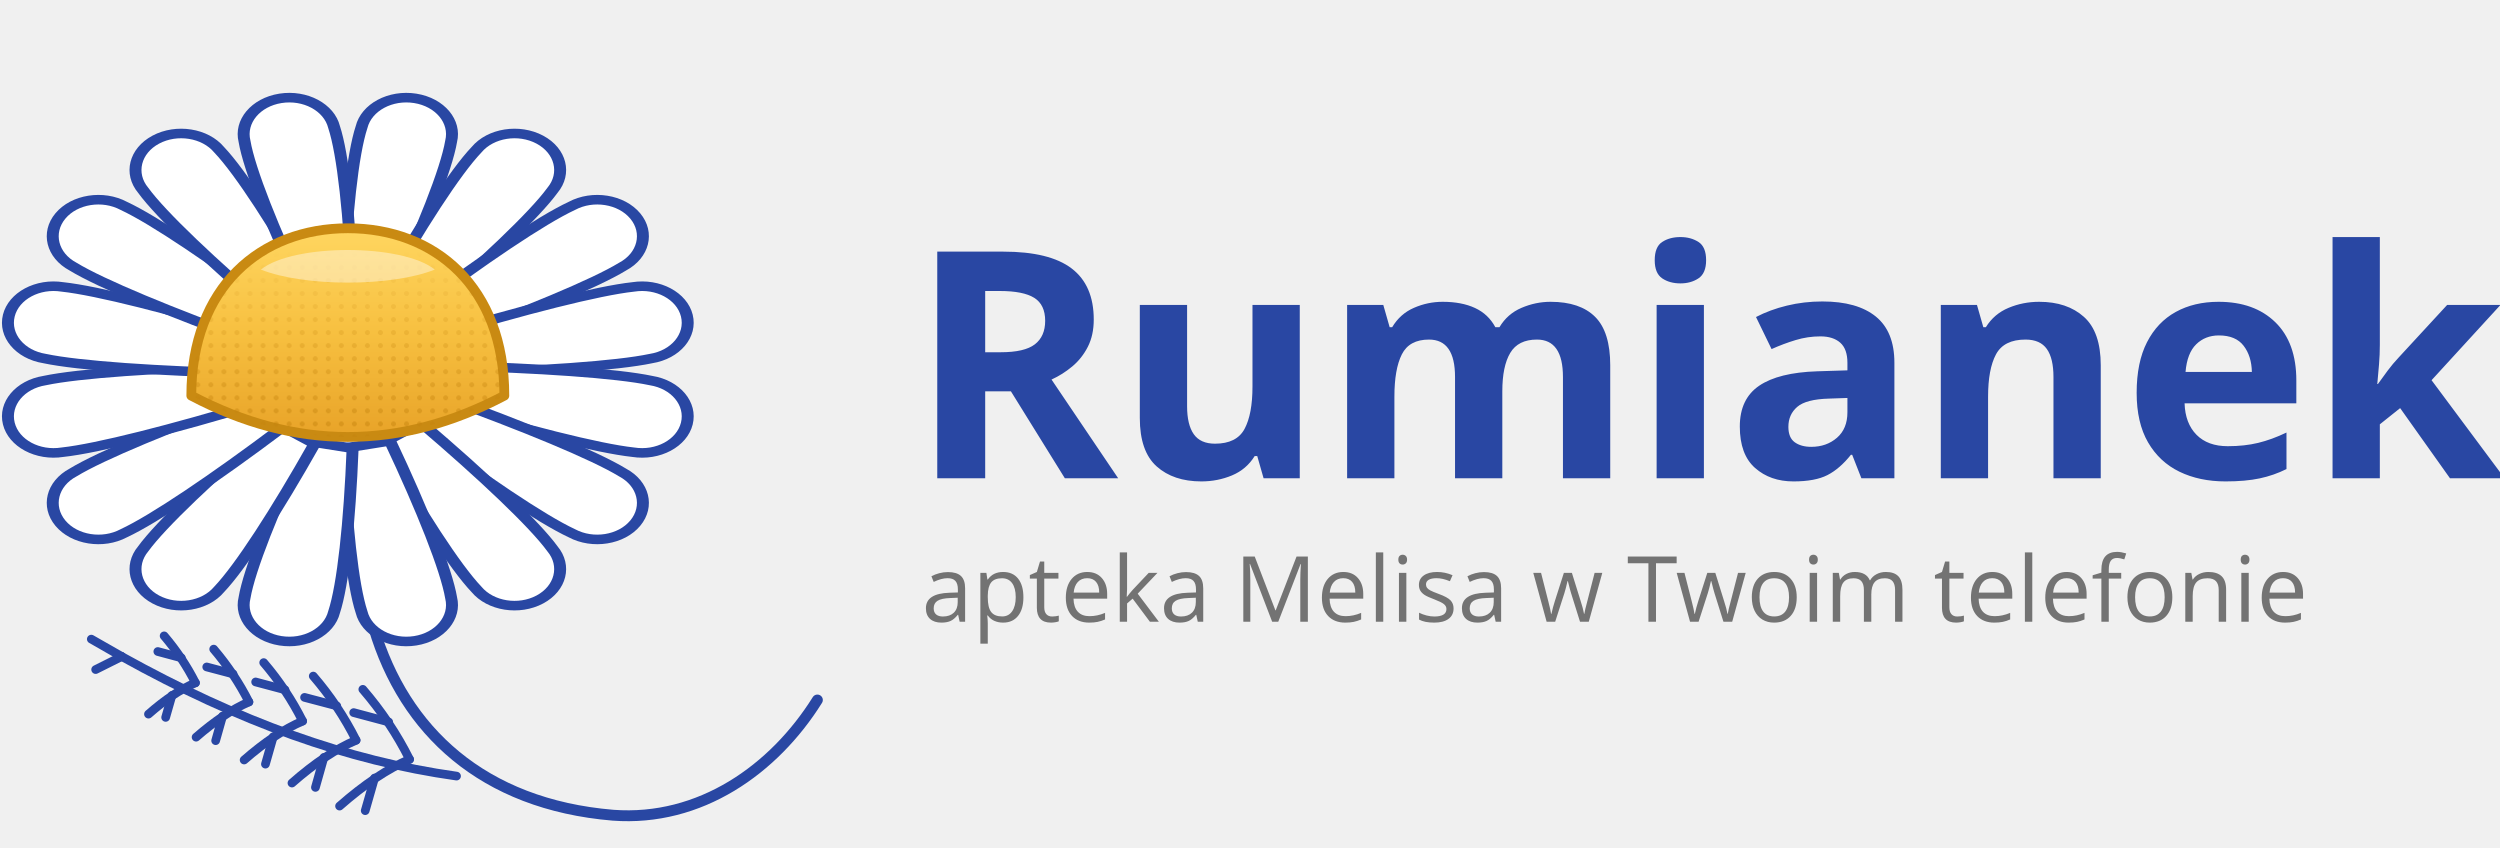
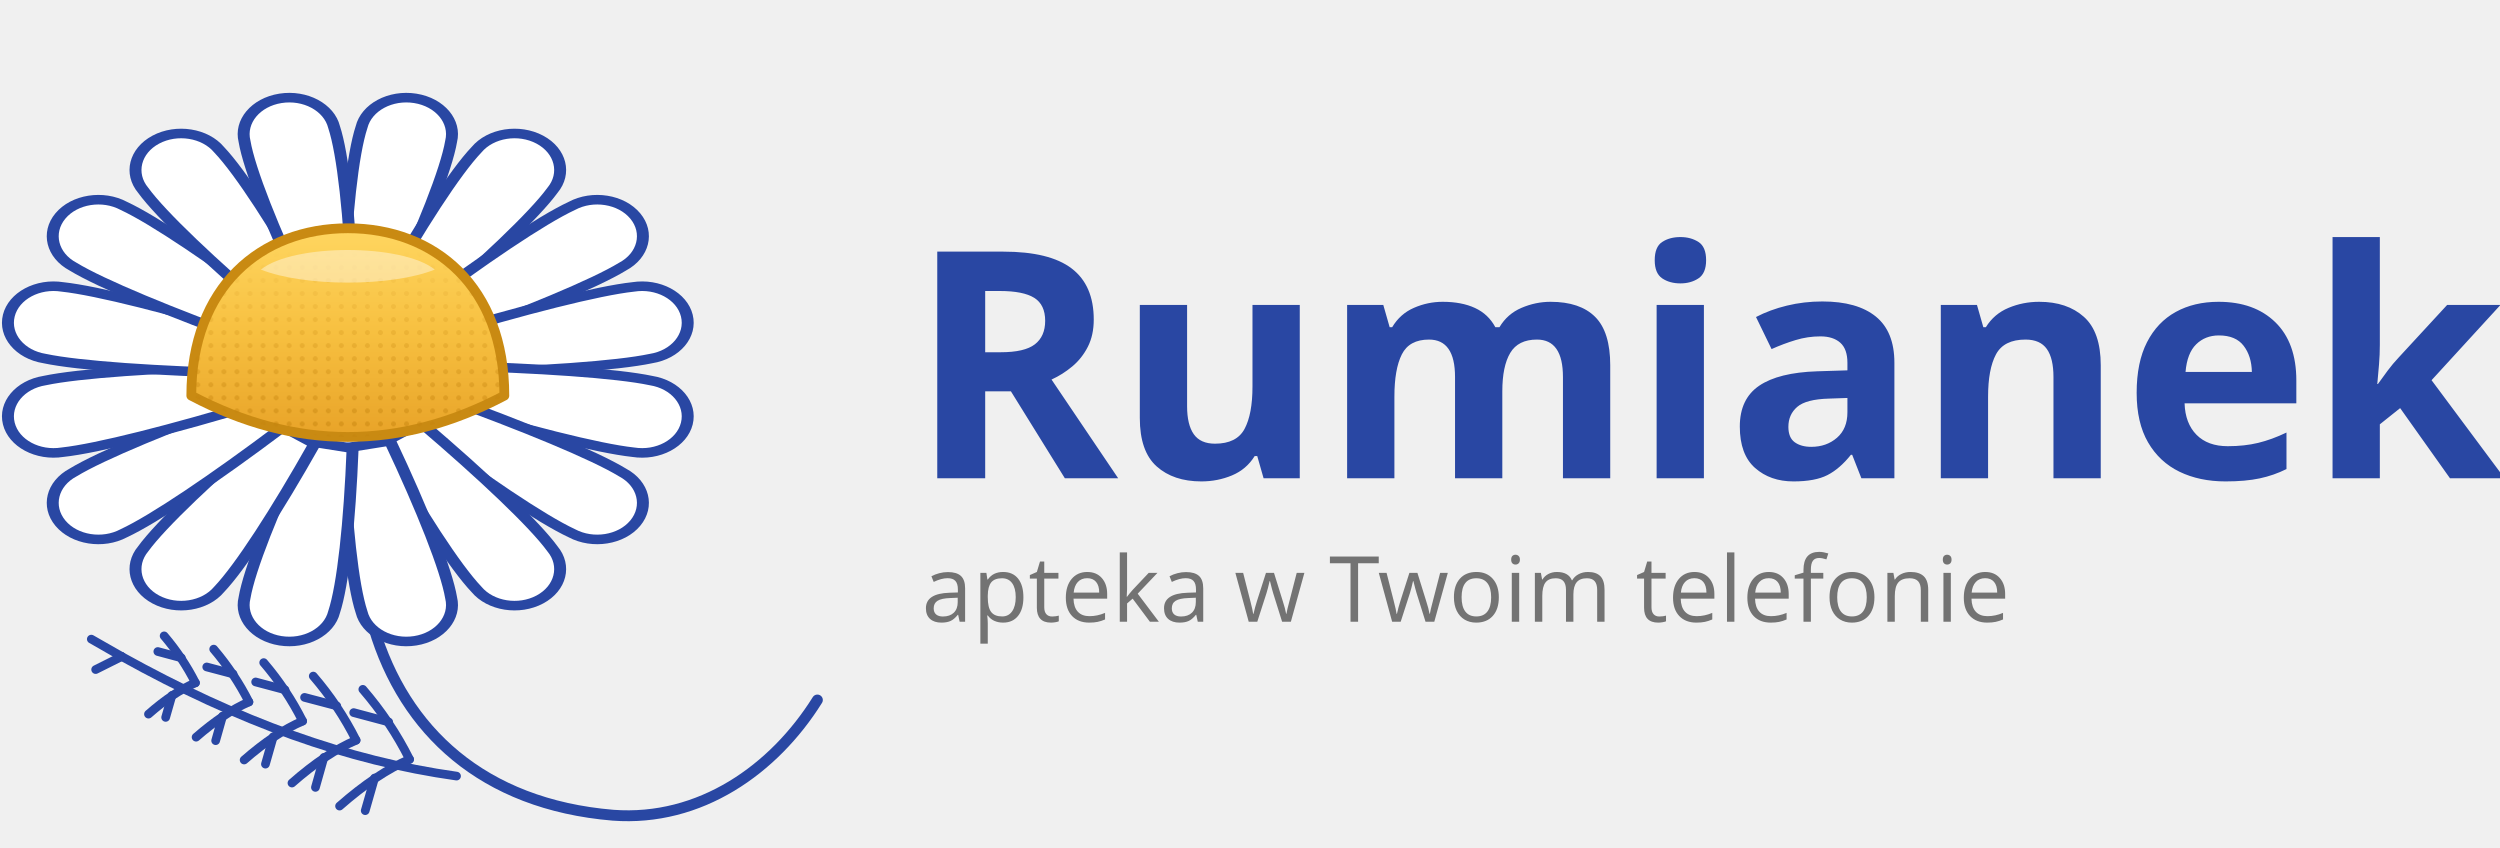
- <svg xmlns="http://www.w3.org/2000/svg" viewBox="40 16 1150 390" role="img" aria-label="Rumianek – apteka Melisa w Twoim telefonie">
+ <svg xmlns="http://www.w3.org/2000/svg" viewBox="40 16 1150 390" role="img" aria-label="Rumianek – apteka w Twoim telefonie">
  <defs>
    <path id="petal" d="M-11,-44 C-18,-86 -22,-122 -21,-138 A21 21 0 0 1 21,-138 C22,-122 18,-86 11,-44 Z" />
    <linearGradient id="dome" x1="0" y1="0" x2="0" y2="1">
      <stop offset="0" stop-color="#FFD660" />
      <stop offset=".5" stop-color="#F7C040" />
      <stop offset="1" stop-color="#E8A328" />
    </linearGradient>
    <pattern id="dots" width="6" height="6" patternUnits="userSpaceOnUse">
      <circle cx="3" cy="3" r="1.15" fill="#C4830E" opacity=".6" />
    </pattern>
    <linearGradient id="fade" x1="0" y1="0" x2="0" y2="1">
      <stop offset=".1" stop-color="#000" />
      <stop offset="1" stop-color="#fff" />
    </linearGradient>
    <mask id="dotmask">
      <rect x="-80" y="-60" width="160" height="120" fill="url(#fade)" />
    </mask>
  </defs>
  <g id="mark">
    <g fill="none" stroke="#2947A3" stroke-width="4" stroke-linecap="round" stroke-linejoin="round">
      <path d="M212,305 C226,352 262,386 322,391 C362,394 396,370 416,338" stroke-width="5" />
      <path d="M250,373 C200,366 150,348 96,318" />
      <path d="M228.4,365.3 q-8.6,-17.2 -21.5,-32.2" />
      <path d="M218.8,348.1 l-16.1,-4.3" />
      <path d="M228.4,365.3 q-15.0,6.4 -32.2,21.5" />
      <path d="M212.3,373.9 l-4.3,15.0" />
      <path d="M203.8,356.5 q-7.9,-15.8 -19.7,-29.5" />
      <path d="M194.9,340.7 l-14.8,-3.9" />
      <path d="M203.8,356.5 q-13.8,5.9 -29.5,19.7" />
      <path d="M189.0,364.4 l-3.9,13.8" />
      <path d="M179.2,347.7 q-7.2,-14.4 -17.9,-26.9" />
      <path d="M171.1,333.3 l-13.5,-3.6" />
      <path d="M179.2,347.7 q-12.6,5.4 -26.9,17.9" />
      <path d="M165.7,354.9 l-3.6,12.6" />
      <path d="M154.5,338.9 q-6.5,-12.9 -16.2,-24.3" />
      <path d="M147.2,326.0 l-12.1,-3.2" />
      <path d="M154.5,338.9 q-11.3,4.9 -24.3,16.2" />
      <path d="M142.4,345.4 l-3.2,11.3" />
      <path d="M129.9,330.1 q-5.8,-11.5 -14.4,-21.6" />
      <path d="M123.4,318.6 l-10.8,-2.9" />
      <path d="M129.9,330.1 q-10.1,4.3 -21.6,14.4" />
      <path d="M119.1,335.9 l-2.9,10.1" />
      <path d="M96,318 l-14,-8" />
      <path d="M96,318 l-12,6" />
    </g>
    <g transform="translate(200 186) scale(1 0.8)" fill="#fff" stroke="#2947A3" stroke-width="5.5" stroke-linejoin="round">
      <use href="#petal" transform="rotate(11.25)" />
      <use href="#petal" transform="rotate(33.75)" />
      <use href="#petal" transform="rotate(56.25)" />
      <use href="#petal" transform="rotate(78.75)" />
      <use href="#petal" transform="rotate(101.25)" />
      <use href="#petal" transform="rotate(123.75)" />
      <use href="#petal" transform="rotate(146.25)" />
      <use href="#petal" transform="rotate(168.75)" />
      <use href="#petal" transform="rotate(191.25)" />
      <use href="#petal" transform="rotate(213.75)" />
      <use href="#petal" transform="rotate(236.25)" />
      <use href="#petal" transform="rotate(258.75)" />
      <use href="#petal" transform="rotate(281.25)" />
      <use href="#petal" transform="rotate(303.75)" />
      <use href="#petal" transform="rotate(326.25)" />
      <use href="#petal" transform="rotate(348.75)" />
    </g>
    <g transform="translate(200 178)">
      <path d="M-72,20 C-72,-30 -40,-57 0,-57 C40,-57 72,-30 72,20 Q0,58 -72,20 Z" fill="url(#dome)" stroke="#C98A12" stroke-width="4.5" stroke-linejoin="round" />
      <path d="M-72,20 C-72,-30 -40,-57 0,-57 C40,-57 72,-30 72,20 Q0,58 -72,20 Z" fill="url(#dots)" mask="url(#dotmask)" />
      <path d="M-40,-38 C-25,-50 25,-50 40,-38 C20,-30 -20,-30 -40,-38 Z" fill="#fff" opacity=".4" />
    </g>
  </g>
  <text x="458" y="236" font-family="Quicksand, sans-serif" font-weight="700" font-size="146" fill="#2947A3" letter-spacing="-1">Rumianek</text>
-   <text x="464" y="302" font-family="'Open Sans', sans-serif" font-size="42" fill="#737373">apteka Melisa w Twoim telefonie</text>
+   <text x="464" y="302" font-family="'Open Sans', sans-serif" font-size="42" fill="#737373">apteka w Twoim telefonie</text>
</svg>
